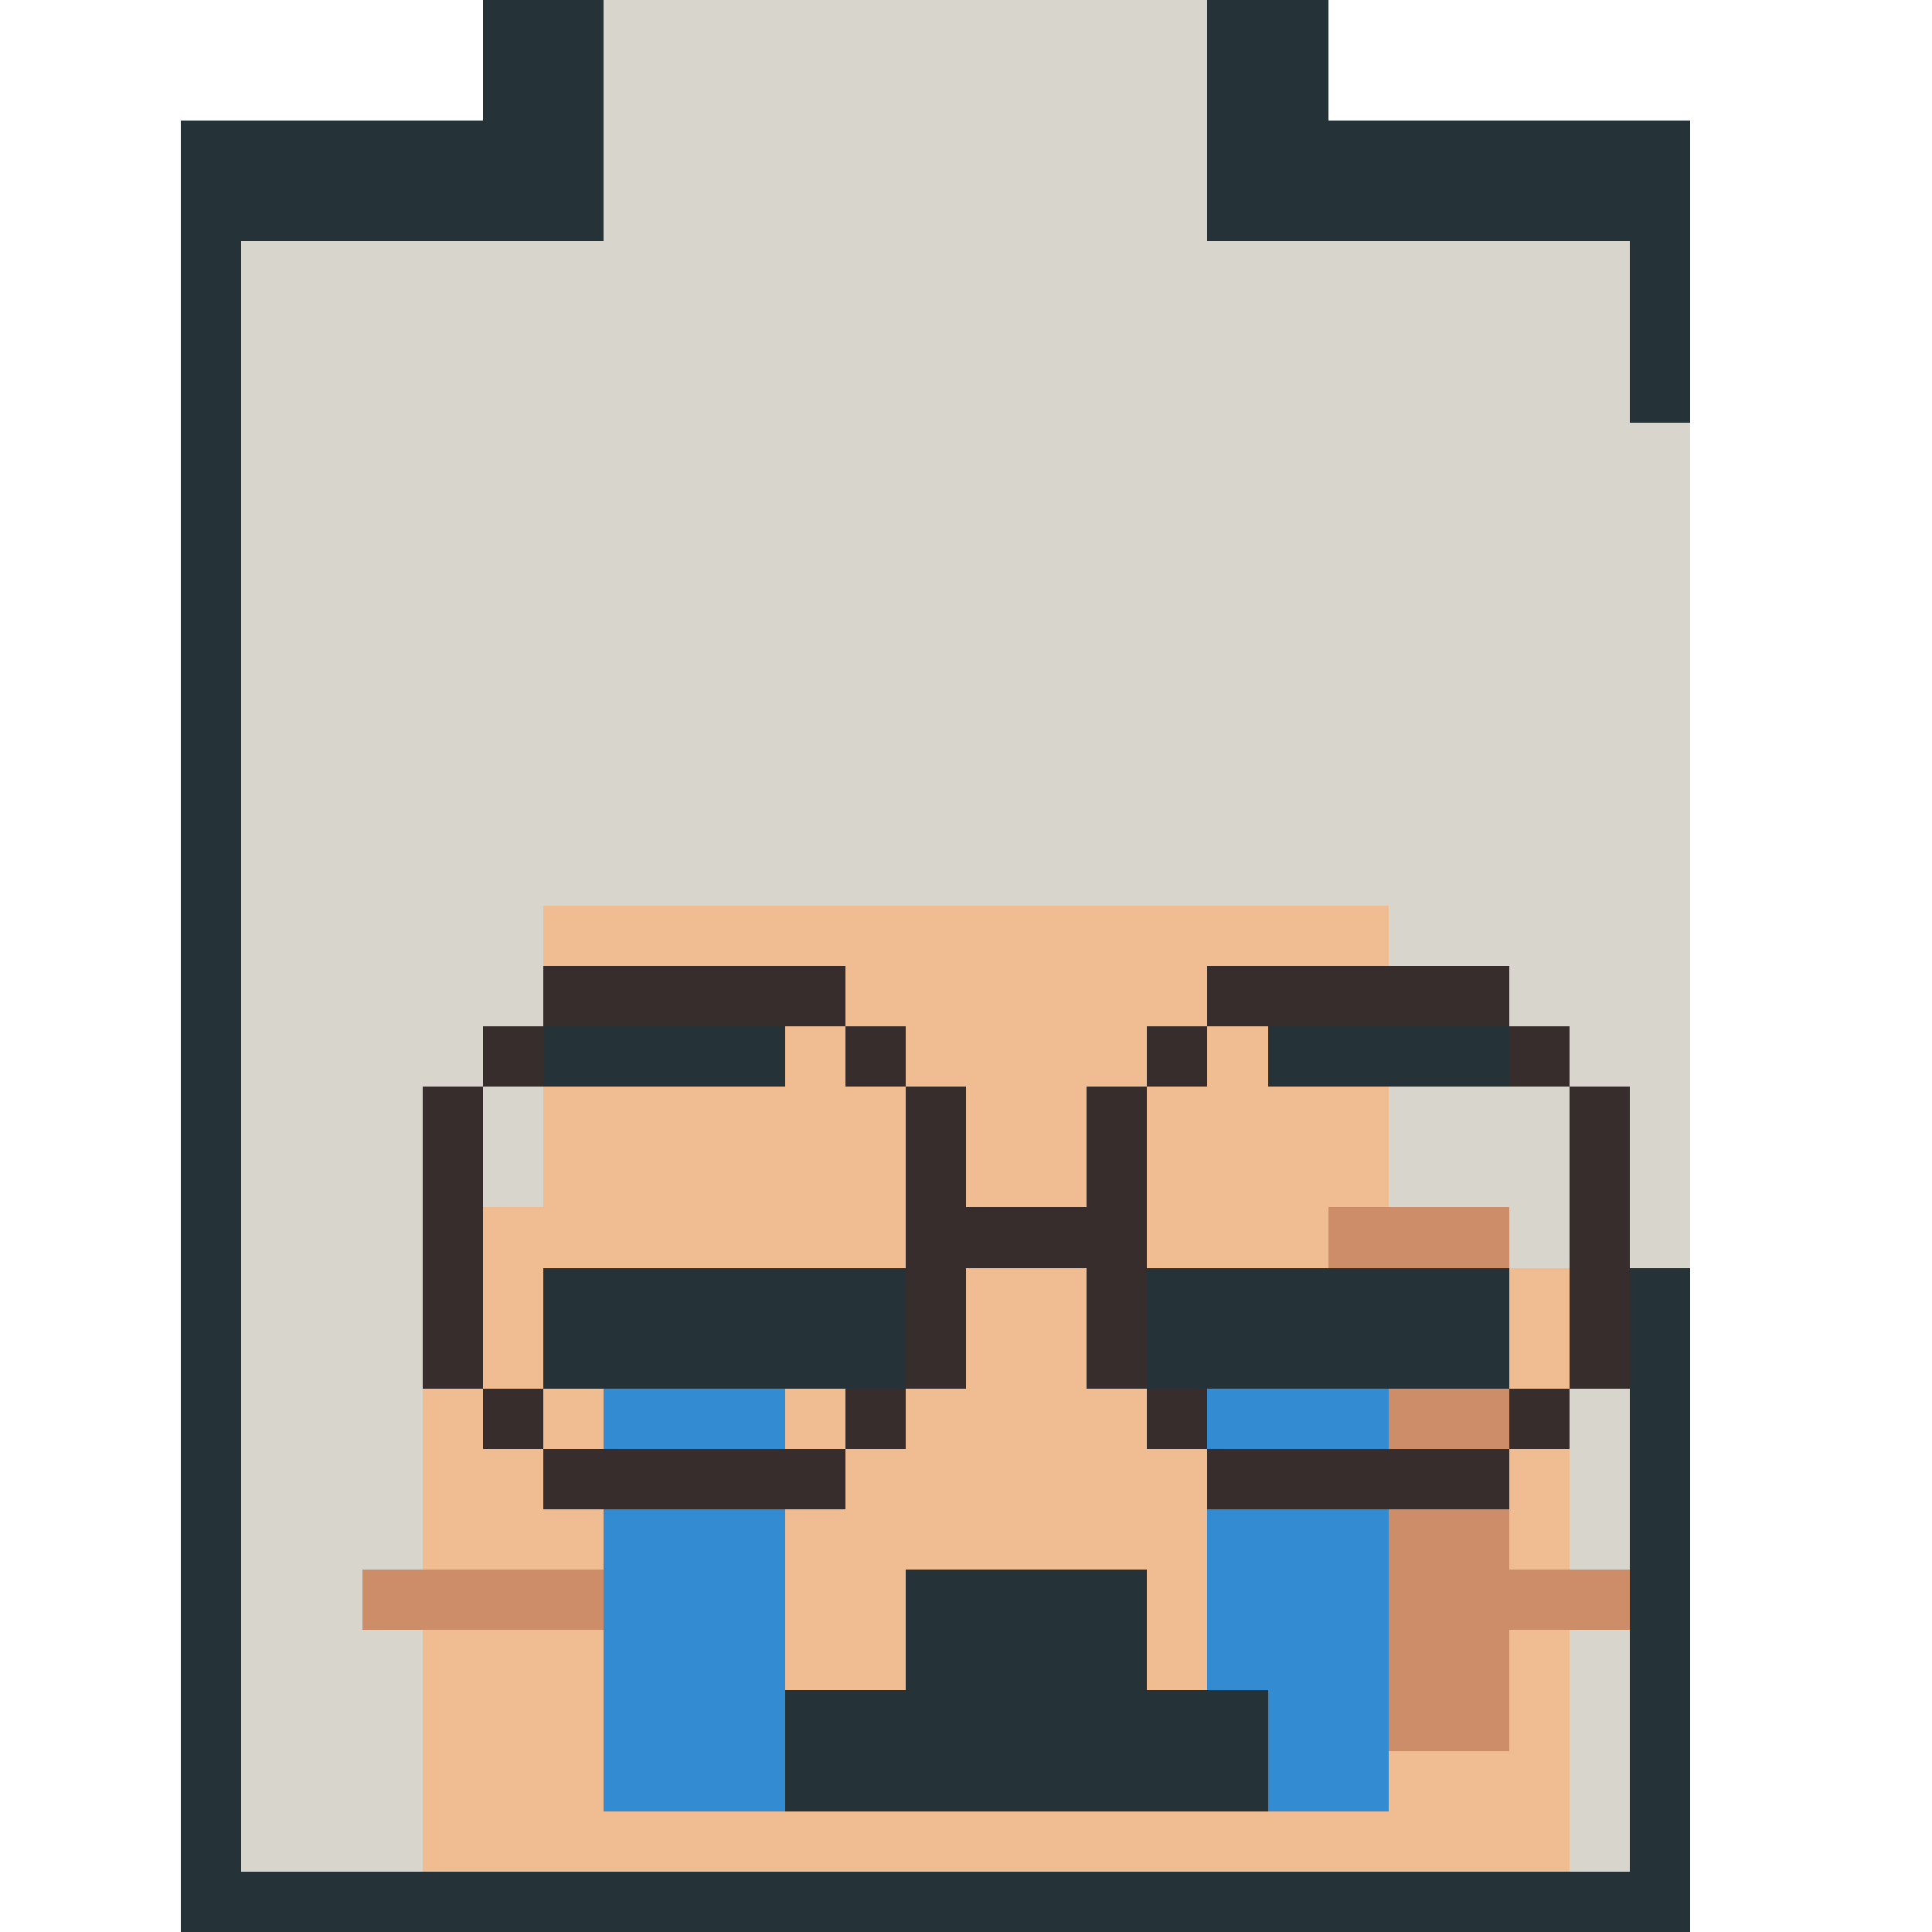
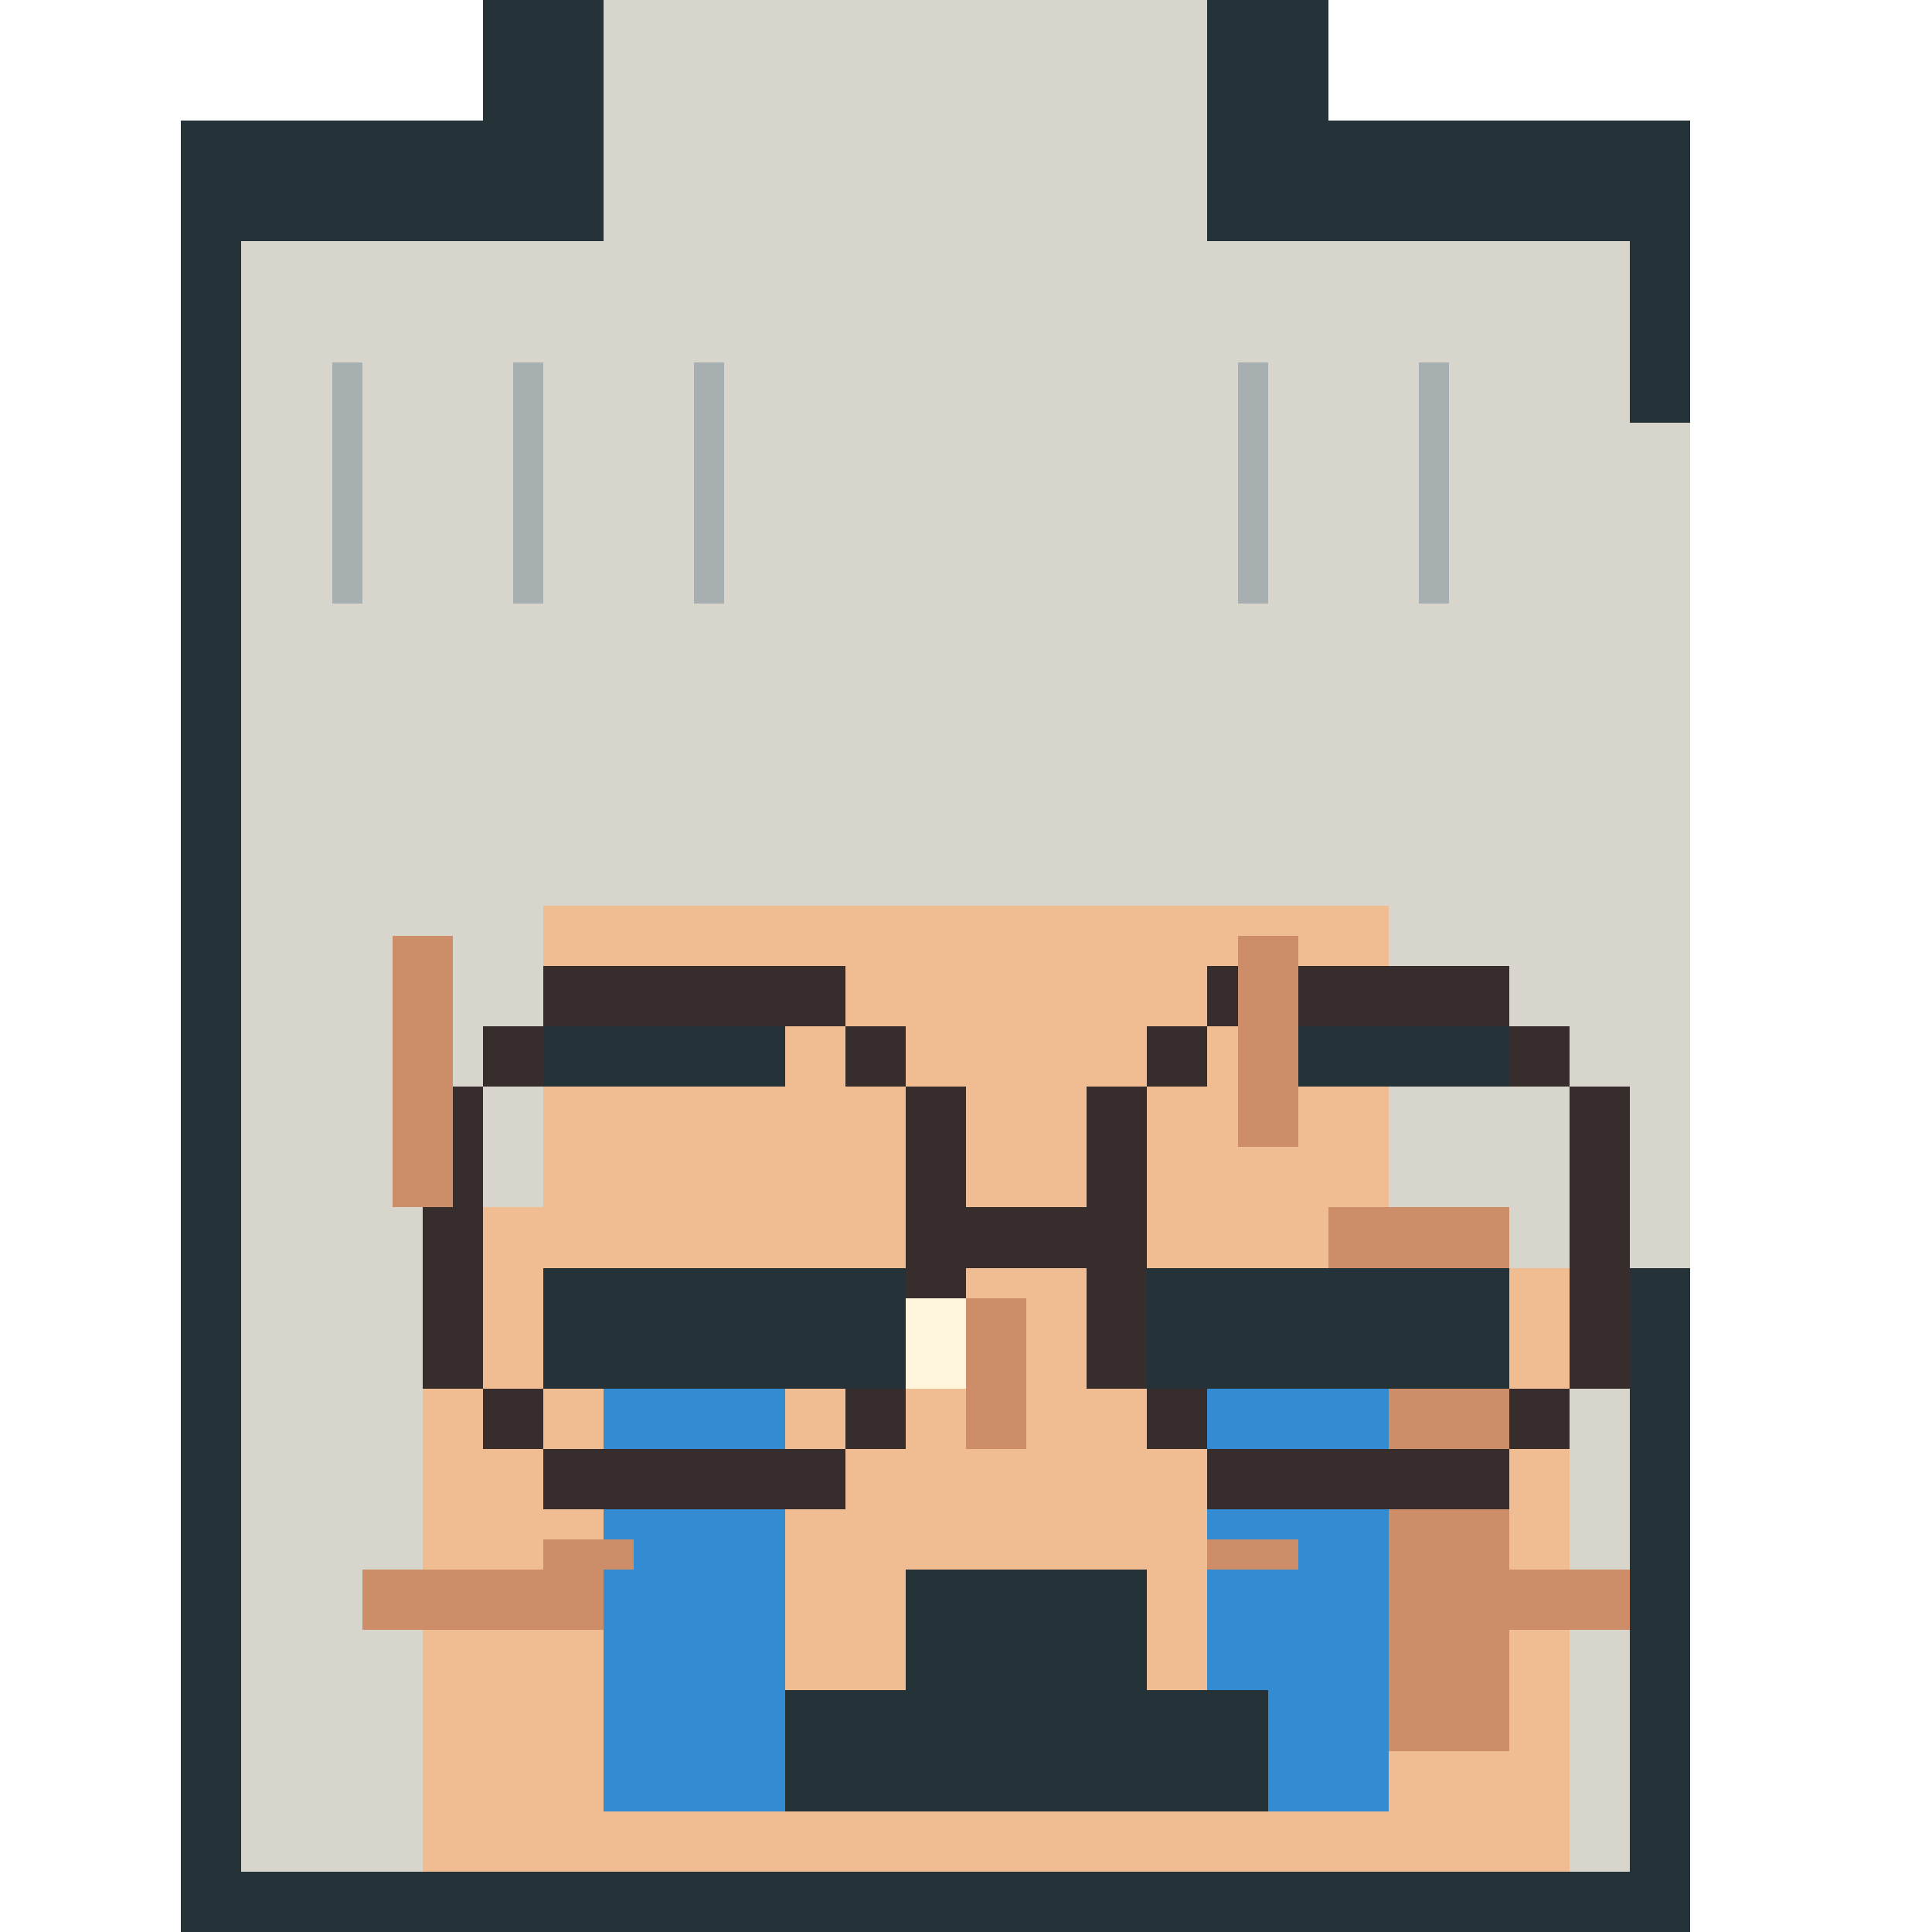
- <svg xmlns="http://www.w3.org/2000/svg" width="32" height="32" viewBox="8 4 32 32" shape-rendering="crispEdges">
-   <rect x="10" y="36" width="28" height="24" fill="#253238" />
-   <rect x="11" y="38" width="26" height="20" fill="#825a88" />
-   <rect x="16" y="65" width="5" height="10" fill="#ce8d69" />
-   <rect x="14" y="74" width="9" height="5" fill="#253238" />
-   <rect x="13" y="78" width="10" height="2" fill="#fff5dc" />
-   <rect x="29" y="65" width="5" height="10" fill="#ce8d69" />
-   <rect x="27" y="74" width="9" height="5" fill="#253238" />
-   <rect x="26" y="78" width="10" height="2" fill="#fff5dc" />
-   <rect x="6" y="40" width="4" height="15" fill="#253238" />
-   <rect x="7" y="41" width="3" height="10" fill="#825a88" />
-   <rect x="6" y="52" width="4" height="4" fill="#efbd91" />
-   <rect x="38" y="40" width="4" height="15" fill="#253238" />
-   <rect x="39" y="41" width="3" height="10" fill="#825a88" />
-   <rect x="38" y="52" width="4" height="4" fill="#efbd91" />
-   <rect x="9" y="55" width="30" height="16" fill="#253238" />
-   <rect x="11" y="55" width="26" height="14" fill="#825a88" />
-   <rect x="13" y="38" width="22" height="5" fill="#e7b94c" />
-   <rect x="17" y="41" width="5" height="13" fill="#e7b94c" />
-   <rect x="23" y="43" width="2" height="11" fill="#fff5dc" />
-   <rect x="35" y="49" width="10" height="14" fill="#253238" />
-   <rect x="36" y="51" width="8" height="10" fill="#e7b94c" />
-   <rect x="37" y="47" width="6" height="4" fill="#e7b94c" />
-   <rect x="3" y="54" width="3" height="23" fill="#382d2d" />
-   <rect x="3" y="53" width="8" height="3" fill="#382d2d" />
-   <rect x="11" y="6" width="25" height="30" fill="#253238" />
-   <rect x="16" y="2" width="14" height="8" fill="#253238" />
-   <rect x="18" y="3" width="10" height="6" fill="#d8d5cd" />
-   <rect x="12" y="8" width="23" height="27" fill="#d8d5cd" />
-   <rect x="15" y="15" width="19" height="20" fill="#efbd91" />
-   <rect x="12" y="11" width="21" height="8" fill="#d8d5cd" />
-   <rect x="12" y="17" width="5" height="7" fill="#d8d5cd" />
-   <rect x="31" y="11" width="5" height="14" fill="#d8d5cd" />
-   <rect x="30" y="24" width="3" height="9" fill="#ce8d69" />
-   <rect x="17" y="25" width="6" height="2" fill="#253238" />
-   <rect x="18" y="27" width="3" height="7" fill="#338cd1" />
-   <rect x="27" y="25" width="6" height="2" fill="#253238" />
-   <rect x="28" y="27" width="3" height="7" fill="#338cd1" />
-   <rect x="21" y="32" width="8" height="2" fill="#253238" />
-   <rect x="23" y="30" width="4" height="2" fill="#253238" />
-   <rect x="17" y="21" width="4" height="1" fill="#253238" />
-   <rect x="29" y="21" width="4" height="1" fill="#253238" />
-   <rect x="17" y="20" width="5" height="1" fill="#382d2d" />
-   <rect x="15" y="22" width="1" height="5" fill="#382d2d" />
-   <rect x="23" y="22" width="1" height="5" fill="#382d2d" />
-   <rect x="17" y="28" width="5" height="1" fill="#382d2d" />
-   <rect x="16" y="21" width="1" height="1" fill="#382d2d" />
-   <rect x="22" y="21" width="1" height="1" fill="#382d2d" />
-   <rect x="16" y="27" width="1" height="1" fill="#382d2d" />
-   <rect x="22" y="27" width="1" height="1" fill="#382d2d" />
-   <rect x="28" y="20" width="5" height="1" fill="#382d2d" />
-   <rect x="26" y="22" width="1" height="5" fill="#382d2d" />
-   <rect x="34" y="22" width="1" height="5" fill="#382d2d" />
-   <rect x="28" y="28" width="5" height="1" fill="#382d2d" />
-   <rect x="27" y="21" width="1" height="1" fill="#382d2d" />
-   <rect x="33" y="21" width="1" height="1" fill="#382d2d" />
-   <rect x="27" y="27" width="1" height="1" fill="#382d2d" />
-   <rect x="33" y="27" width="1" height="1" fill="#382d2d" />
-   <rect x="24" y="24" width="2" height="1" fill="#382d2d" />
-   <rect x="14" y="30" width="4" height="1" fill="#ce8d69" />
-   <rect x="32" y="30" width="3" height="1" fill="#ce8d69" />
+ <svg xmlns="http://www.w3.org/2000/svg" width="64" height="64" viewBox="16 8 64 64" shape-rendering="crispEdges">
+   <style>.blink{opacity:0;animation:blink 5.7s steps(1,end) infinite}@keyframes blink{0%,93%,100%{opacity:0}95%,98%{opacity:1}}.talk{opacity:0;animation:talk .6s steps(1,end) 6}@keyframes talk{0%,100%{opacity:0}50%{opacity:1}}@media(prefers-reduced-motion:reduce){.blink,.talk{animation:none;opacity:0}}</style>
+   <rect x="20" y="72" width="56" height="48" fill="#253238" />
+   <rect x="22" y="76" width="52" height="40" fill="#825a88" />
+   <rect x="32" y="130" width="10" height="20" fill="#ce8d69" />
+   <rect x="28" y="148" width="18" height="10" fill="#253238" />
+   <rect x="26" y="156" width="20" height="4" fill="#fff5dc" />
+   <rect x="58" y="130" width="10" height="20" fill="#ce8d69" />
+   <rect x="54" y="148" width="18" height="10" fill="#253238" />
+   <rect x="52" y="156" width="20" height="4" fill="#fff5dc" />
+   <rect x="12" y="80" width="8" height="30" fill="#253238" />
+   <rect x="14" y="82" width="6" height="20" fill="#825a88" />
+   <rect x="12" y="104" width="8" height="8" fill="#efbd91" />
+   <rect x="76" y="80" width="8" height="30" fill="#253238" />
+   <rect x="78" y="82" width="6" height="20" fill="#825a88" />
+   <rect x="76" y="104" width="8" height="8" fill="#efbd91" />
+   <rect x="18" y="110" width="60" height="32" fill="#253238" />
+   <rect x="22" y="110" width="52" height="28" fill="#825a88" />
+   <rect x="26" y="76" width="44" height="10" fill="#e7b94c" />
+   <rect x="34" y="82" width="10" height="26" fill="#e7b94c" />
+   <rect x="46" y="86" width="4" height="22" fill="#fff5dc" />
+   <rect x="70" y="98" width="20" height="28" fill="#253238" />
+   <rect x="72" y="102" width="16" height="20" fill="#e7b94c" />
+   <rect x="74" y="94" width="12" height="8" fill="#e7b94c" />
+   <rect x="6" y="108" width="6" height="46" fill="#382d2d" />
+   <rect x="6" y="106" width="16" height="6" fill="#382d2d" />
+   <rect x="22" y="12" width="50" height="60" fill="#253238" />
+   <rect x="32" y="4" width="28" height="16" fill="#253238" />
+   <rect x="36" y="6" width="20" height="12" fill="#d8d5cd" />
+   <rect x="24" y="16" width="46" height="54" fill="#d8d5cd" />
+   <rect x="30" y="30" width="38" height="40" fill="#efbd91" />
+   <rect x="24" y="22" width="42" height="16" fill="#d8d5cd" />
+   <rect x="24" y="34" width="10" height="14" fill="#d8d5cd" />
+   <rect x="62" y="22" width="10" height="28" fill="#d8d5cd" />
+   <rect x="60" y="48" width="6" height="18" fill="#ce8d69" />
+   <rect x="34" y="50" width="12" height="4" fill="#253238" />
+   <rect x="36" y="54" width="6" height="14" fill="#338cd1" />
+   <rect x="54" y="50" width="12" height="4" fill="#253238" />
+   <rect x="56" y="54" width="6" height="14" fill="#338cd1" />
+   <rect x="42" y="64" width="16" height="4" fill="#253238" />
+   <rect x="46" y="60" width="8" height="4" fill="#253238" />
+   <rect x="34" y="42" width="8" height="2" fill="#253238" />
+   <rect x="58" y="42" width="8" height="2" fill="#253238" />
+   <rect x="34" y="40" width="10" height="2" fill="#382d2d" />
+   <rect x="30" y="44" width="2" height="10" fill="#382d2d" />
+   <rect x="46" y="44" width="2" height="10" fill="#382d2d" />
+   <rect x="34" y="56" width="10" height="2" fill="#382d2d" />
+   <rect x="32" y="42" width="2" height="2" fill="#382d2d" />
+   <rect x="44" y="42" width="2" height="2" fill="#382d2d" />
+   <rect x="32" y="54" width="2" height="2" fill="#382d2d" />
+   <rect x="44" y="54" width="2" height="2" fill="#382d2d" />
+   <rect x="56" y="40" width="10" height="2" fill="#382d2d" />
+   <rect x="52" y="44" width="2" height="10" fill="#382d2d" />
+   <rect x="68" y="44" width="2" height="10" fill="#382d2d" />
+   <rect x="56" y="56" width="10" height="2" fill="#382d2d" />
+   <rect x="54" y="42" width="2" height="2" fill="#382d2d" />
+   <rect x="66" y="42" width="2" height="2" fill="#382d2d" />
+   <rect x="54" y="54" width="2" height="2" fill="#382d2d" />
+   <rect x="66" y="54" width="2" height="2" fill="#382d2d" />
+   <rect x="48" y="48" width="4" height="2" fill="#382d2d" />
+   <rect x="28" y="60" width="8" height="2" fill="#ce8d69" />
+   <rect x="64" y="60" width="6" height="2" fill="#ce8d69" />
+   <rect x="29" y="39" width="2" height="9" fill="#ce8d69" />
+   <rect x="57" y="39" width="2" height="7" fill="#ce8d69" />
+   <rect x="48" y="51" width="2" height="5" fill="#ce8d69" />
+   <rect x="46" y="51" width="2" height="3" fill="#fff5dc" />
+   <rect x="34" y="59" width="3" height="1" fill="#ce8d69" />
+   <rect x="56" y="59" width="3" height="1" fill="#ce8d69" />
+   <rect x="24" y="80" width="1" height="14" fill="#fff5dc" />
+   <rect x="71" y="84" width="1" height="21" fill="#253238" />
+   <rect x="31" y="146" width="7" height="1" fill="#d8d5cd" />
+   <rect x="57" y="146" width="7" height="1" fill="#d8d5cd" />
+   <rect x="27" y="20" width="1" height="8" fill="#a8afb0" />
+   <rect x="33" y="20" width="1" height="8" fill="#a8afb0" />
+   <rect x="39" y="20" width="1" height="8" fill="#a8afb0" />
+   <rect x="57" y="20" width="1" height="8" fill="#a8afb0" />
+   <rect x="63" y="20" width="1" height="8" fill="#a8afb0" />
+   <rect x="28" y="116" width="1" height="19" fill="#584035" />
+   <rect x="40" y="116" width="1" height="19" fill="#584035" />
+   <rect x="54" y="116" width="1" height="19" fill="#584035" />
+   <rect x="65" y="116" width="1" height="19" fill="#584035" />
+   <rect x="39" y="86" width="1" height="16" fill="#fff0aa" />
+   <rect x="73" y="105" width="12" height="1" fill="#fff5dc" />
</svg>
